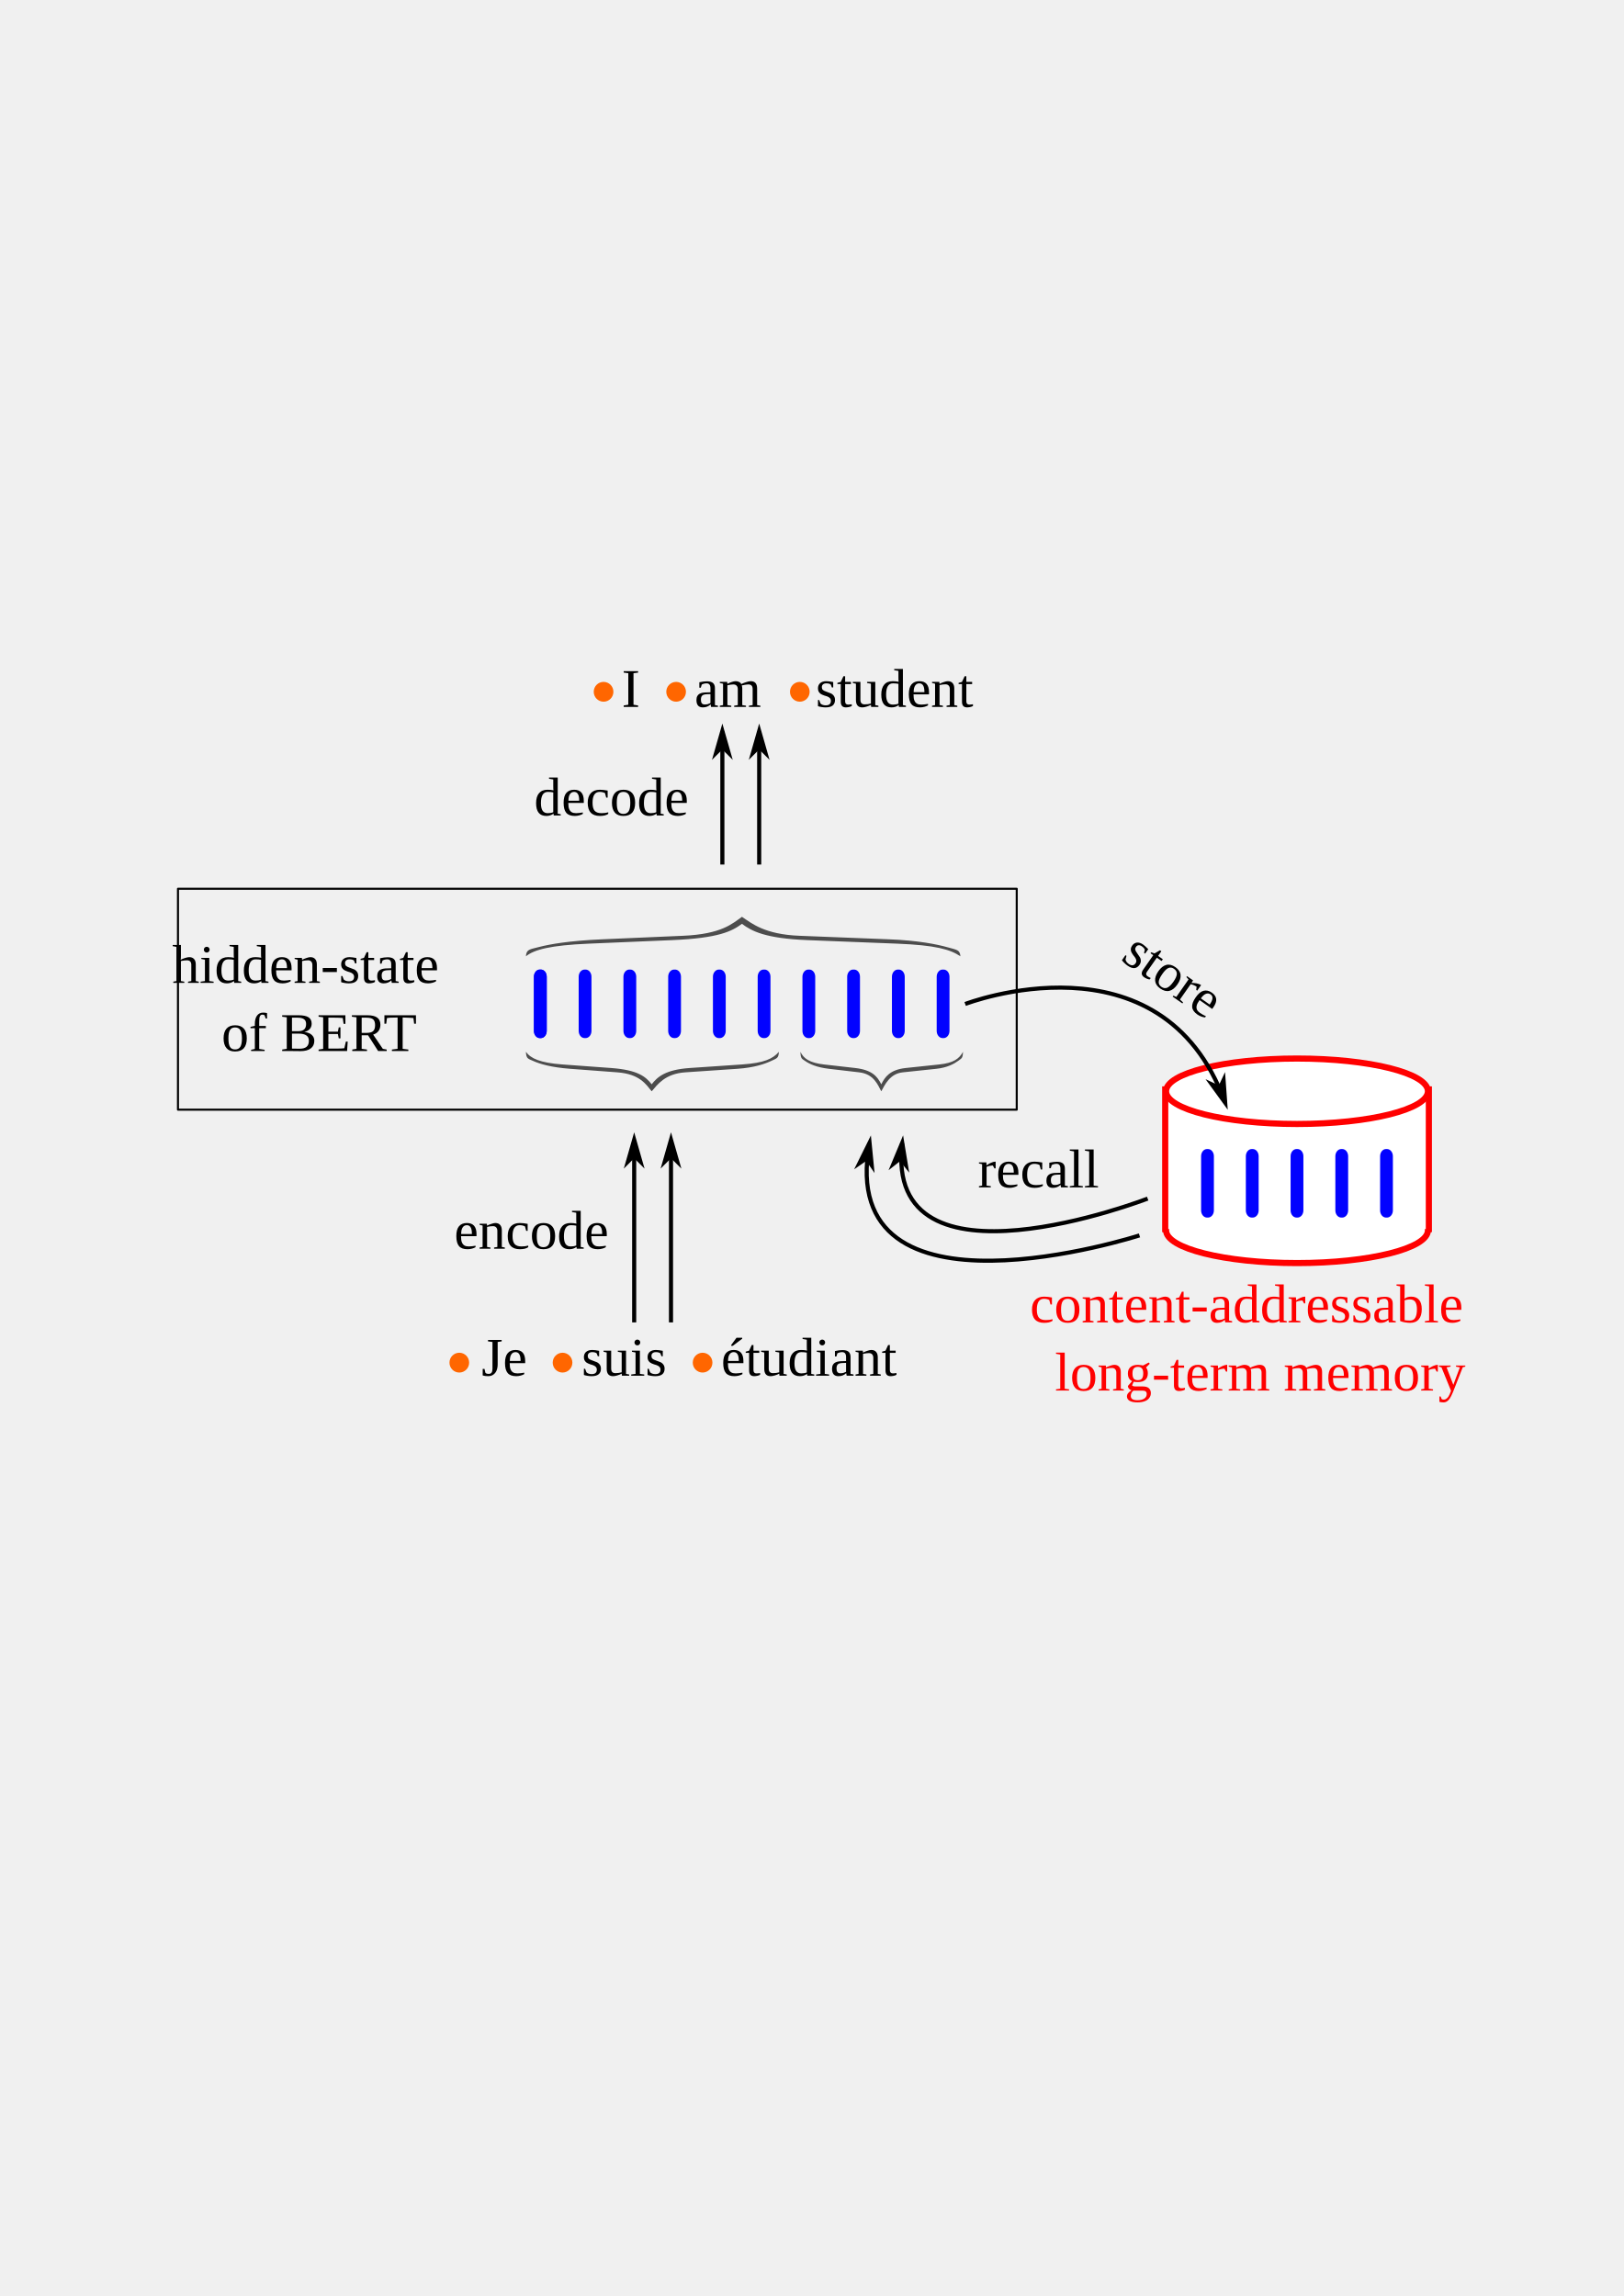
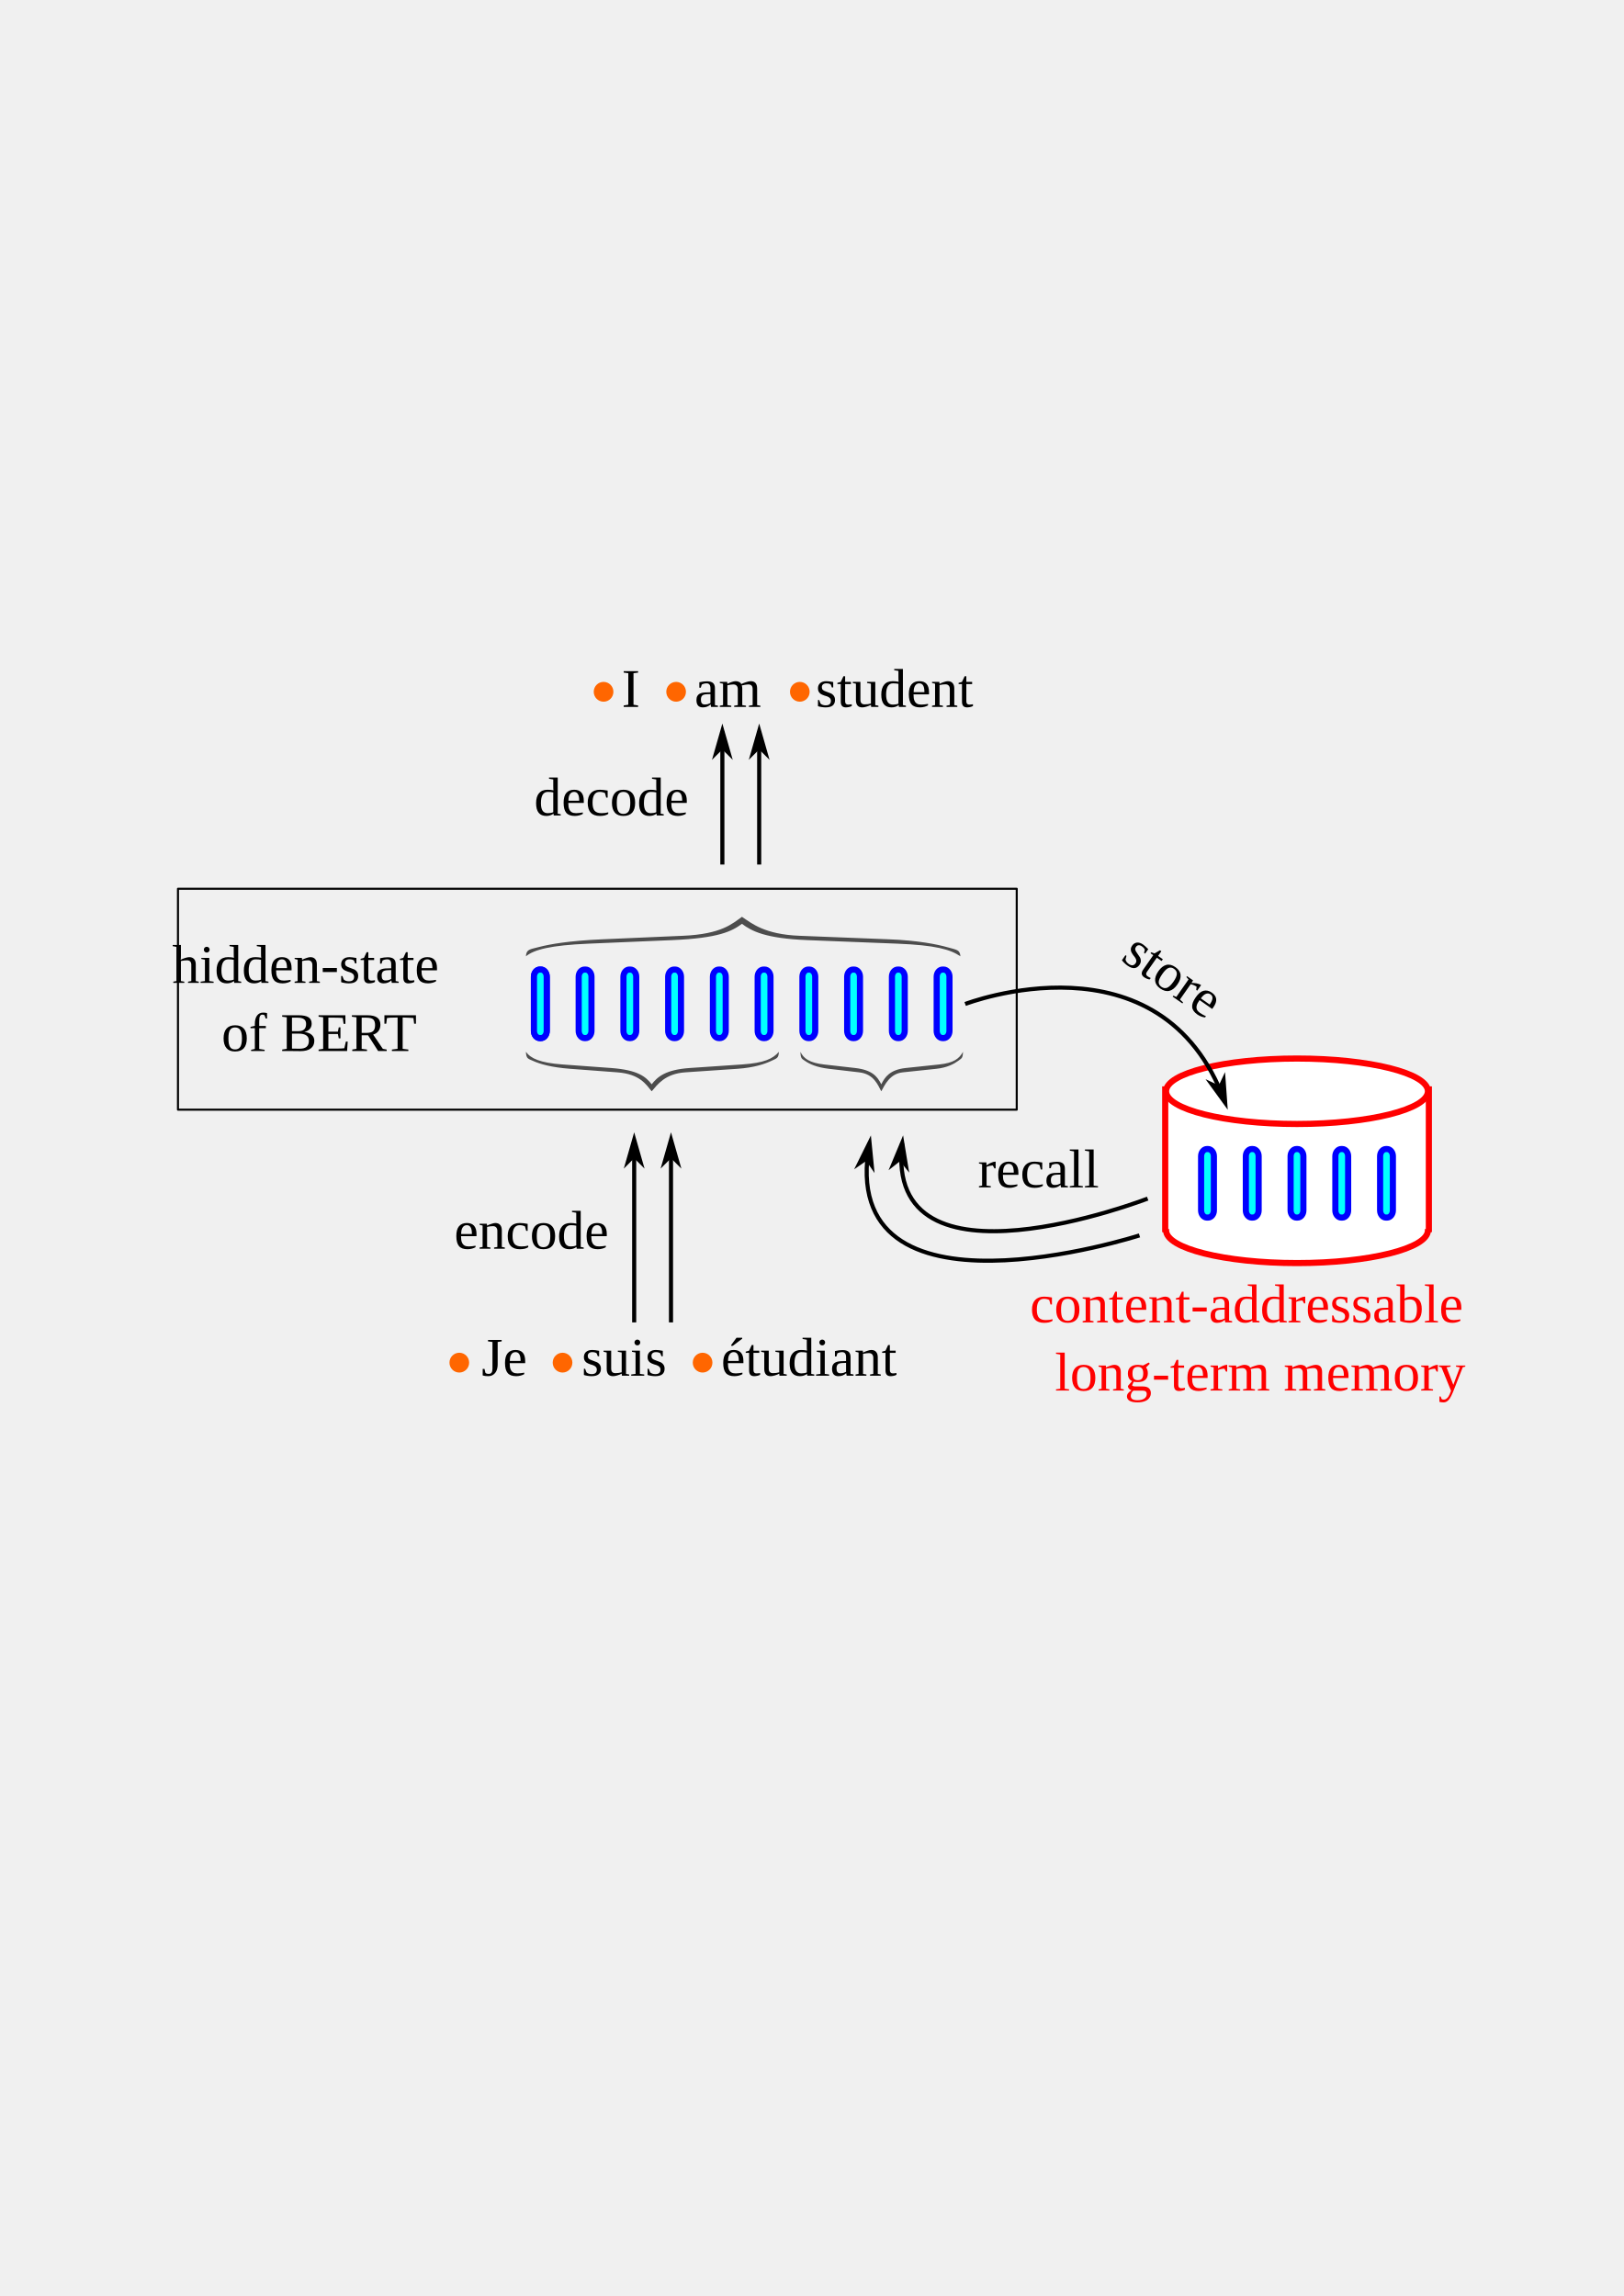
<svg xmlns="http://www.w3.org/2000/svg" xmlns:xlink="http://www.w3.org/1999/xlink" width="210mm" height="297mm" viewBox="0 0 210 297" version="1.1" id="svg8">
  <defs id="defs2">
    <marker orient="auto" refY="0" refX="0" id="Arrow2Send" style="overflow:visible">
      <path id="path3909" style="fill-rule:evenodd;stroke-width:0.625;stroke-linejoin:round" d="M 8.719,4.034 -2.207,0.016 8.719,-4.002 c -1.745,2.372 -1.735,5.617 -6e-7,8.035 z" transform="matrix(-0.3,0,0,-0.3,0.69,0)" />
    </marker>
    <marker orient="auto" refY="0" refX="0" id="Arrow1Lend" style="overflow:visible">
      <path id="path3879" d="M 0,0 5,-5 -12.5,0 5,5 0,0 z" style="fill-rule:evenodd;stroke:#000000;stroke-width:1pt" transform="matrix(-0.8,0,0,-0.8,-10,0)" />
    </marker>
    <marker orient="auto" refY="0" refX="0" id="Arrow2Lend" style="overflow:visible">
      <path id="path3897" style="fill-rule:evenodd;stroke-width:0.625;stroke-linejoin:round" d="M 8.719,4.034 -2.207,0.016 8.719,-4.002 c -1.745,2.372 -1.735,5.617 -6e-7,8.035 z" transform="matrix(-1.1,0,0,-1.1,-1.1,0)" />
    </marker>
    <marker orient="auto" refY="0" refX="0" id="Arrow2Mend" style="overflow:visible">
      <path id="path3903" style="fill-rule:evenodd;stroke-width:0.625;stroke-linejoin:round" d="M 8.719,4.034 -2.207,0.016 8.719,-4.002 c -1.745,2.372 -1.735,5.617 -6e-7,8.035 z" transform="scale(-0.6,-0.6)" />
    </marker>
    <marker orient="auto" refY="0" refX="0" id="Arrow1Mend" style="overflow:visible">
      <path id="path3885" d="M 0,0 5,-5 -12.5,0 5,5 0,0 z" style="fill-rule:evenodd;stroke:#000000;stroke-width:1pt" transform="matrix(-0.4,0,0,-0.4,-4,0)" />
    </marker>
    <marker orient="auto" refY="0" refX="0" id="Arrow2Lend-2" style="overflow:visible">
      <path id="path3897-9" style="fill-rule:evenodd;stroke-width:0.625;stroke-linejoin:round" d="M 8.719,4.034 -2.207,0.016 8.719,-4.002 c -1.745,2.372 -1.735,5.617 -6e-7,8.035 z" transform="matrix(-1.1,0,0,-1.1,-1.1,0)" />
    </marker>
    <marker orient="auto" refY="0" refX="0" id="Arrow2Lend-1" style="overflow:visible">
      <path id="path3897-94" style="fill-rule:evenodd;stroke-width:0.625;stroke-linejoin:round" d="M 8.719,4.034 -2.207,0.016 8.719,-4.002 c -1.745,2.372 -1.735,5.617 -6e-7,8.035 z" transform="matrix(-1.1,0,0,-1.1,-1.1,0)" />
    </marker>
    <marker orient="auto" refY="0" refX="0" id="Arrow2Lend-8" style="overflow:visible">
      <path id="path3897-4" style="fill-rule:evenodd;stroke-width:0.625;stroke-linejoin:round" d="M 8.719,4.034 -2.207,0.016 8.719,-4.002 c -1.745,2.372 -1.735,5.617 -6e-7,8.035 z" transform="matrix(-1.1,0,0,-1.1,-1.1,0)" />
    </marker>
    <marker orient="auto" refY="0" refX="0" id="Arrow2Lend-0" style="overflow:visible">
      <path id="path3897-3" style="fill-rule:evenodd;stroke-width:0.625;stroke-linejoin:round" d="M 8.719,4.034 -2.207,0.016 8.719,-4.002 c -1.745,2.372 -1.735,5.617 -6e-7,8.035 z" transform="matrix(-1.1,0,0,-1.1,-1.1,0)" />
    </marker>
    <marker orient="auto" refY="0" refX="0" id="Arrow2Lend-10" style="overflow:visible">
      <path id="path3897-6" style="fill-rule:evenodd;stroke-width:0.625;stroke-linejoin:round" d="M 8.719,4.034 -2.207,0.016 8.719,-4.002 c -1.745,2.372 -1.735,5.617 -6e-7,8.035 z" transform="matrix(-1.1,0,0,-1.1,-1.1,0)" />
    </marker>
    <marker orient="auto" refY="0" refX="0" id="Arrow2Lend-06" style="overflow:visible">
      <path id="path3897-1" style="fill-rule:evenodd;stroke-width:0.625;stroke-linejoin:round" d="M 8.719,4.034 -2.207,0.016 8.719,-4.002 c -1.745,2.372 -1.735,5.617 -6e-7,8.035 z" transform="matrix(-1.1,0,0,-1.1,-1.1,0)" />
    </marker>
    <marker orient="auto" refY="0" refX="0" id="Arrow2Lend-4" style="overflow:visible">
      <path id="path3897-7" style="fill-rule:evenodd;stroke-width:0.625;stroke-linejoin:round" d="M 8.719,4.034 -2.207,0.016 8.719,-4.002 c -1.745,2.372 -1.735,5.617 -6e-7,8.035 z" transform="matrix(-1.1,0,0,-1.1,-1.1,0)" />
    </marker>
    <marker orient="auto" refY="0" refX="0" id="Arrow2MendS" style="overflow:visible">
      <path id="path7051" style="fill:#0000ff;fill-rule:evenodd;stroke:#0000ff;stroke-width:0.625;stroke-linejoin:round" d="M 8.719,4.034 -2.207,0.016 8.719,-4.002 c -1.745,2.372 -1.735,5.617 -6e-7,8.035 z" transform="scale(-0.6,-0.6)" />
    </marker>
    <marker orient="auto" refY="0" refX="0" id="Arrow2MendSG" style="overflow:visible">
      <path id="path7329" style="fill:#ff0000;fill-rule:evenodd;stroke:#ff0000;stroke-width:0.625;stroke-linejoin:round" d="M 8.719,4.034 -2.207,0.016 8.719,-4.002 c -1.745,2.372 -1.735,5.617 -6e-7,8.035 z" transform="scale(-0.6,-0.6)" />
    </marker>
    <marker orient="auto" refY="0" refX="0" id="Arrow2MendSGT" style="overflow:visible">
      <path id="path4633" style="fill:#000000;fill-rule:evenodd;stroke:#000000;stroke-width:0.625;stroke-linejoin:round" d="M 8.719,4.034 -2.207,0.016 8.719,-4.002 c -1.745,2.372 -1.735,5.617 -6e-7,8.035 z" transform="scale(-0.6,-0.6)" />
    </marker>
    <marker orient="auto" refY="0" refX="0" id="Arrow1Mend-2" style="overflow:visible">
      <path id="path3885-9" d="M 0,0 5,-5 -12.5,0 5,5 Z" style="fill-rule:evenodd;stroke:#000000;stroke-width:1pt" transform="matrix(-0.4,0,0,-0.4,-4,0)" />
    </marker>
    <marker orient="auto" refY="0" refX="0" id="marker1307" style="overflow:visible">
      <path id="path1305" d="M 0,0 5,-5 -12.5,0 5,5 Z" style="fill-rule:evenodd;stroke:#000000;stroke-width:1pt" transform="matrix(-0.4,0,0,-0.4,-4,0)" />
    </marker>
    <marker orient="auto" refY="0" refX="0" id="Arrow2Send-2" style="overflow:visible">
      <path id="path3909-9" style="fill-rule:evenodd;stroke-width:0.625;stroke-linejoin:round" d="M 8.719,4.034 -2.207,0.016 8.719,-4.002 c -1.745,2.372 -1.735,5.617 -6e-7,8.035 z" transform="matrix(-0.3,0,0,-0.3,0.69,0)" />
    </marker>
    <marker orient="auto" refY="0" refX="0" id="Arrow1Lend-1" style="overflow:visible">
      <path id="path3879-2" d="M 0,0 5,-5 -12.5,0 5,5 0,0 z" style="fill-rule:evenodd;stroke:#000000;stroke-width:1pt" transform="matrix(-0.8,0,0,-0.8,-10,0)" />
    </marker>
    <marker orient="auto" refY="0" refX="0" id="Arrow2Lend-7" style="overflow:visible">
      <path id="path3897-0" style="fill-rule:evenodd;stroke-width:0.625;stroke-linejoin:round" d="M 8.719,4.034 -2.207,0.016 8.719,-4.002 c -1.745,2.372 -1.735,5.617 -6e-7,8.035 z" transform="matrix(-1.1,0,0,-1.1,-1.1,0)" />
    </marker>
    <marker orient="auto" refY="0" refX="0" id="Arrow2Mend-9" style="overflow:visible">
      <path id="path3903-3" style="fill-rule:evenodd;stroke-width:0.625;stroke-linejoin:round" d="M 8.719,4.034 -2.207,0.016 8.719,-4.002 c -1.745,2.372 -1.735,5.617 -6e-7,8.035 z" transform="scale(-0.6,-0.6)" />
    </marker>
    <marker orient="auto" refY="0" refX="0" id="Arrow1Mend-6" style="overflow:visible">
      <path id="path3885-0" d="M 0,0 5,-5 -12.5,0 5,5 0,0 z" style="fill-rule:evenodd;stroke:#000000;stroke-width:1pt" transform="matrix(-0.4,0,0,-0.4,-4,0)" />
    </marker>
    <marker orient="auto" refY="0" refX="0" id="Arrow2Lend-2-6" style="overflow:visible">
      <path id="path3897-9-2" style="fill-rule:evenodd;stroke-width:0.625;stroke-linejoin:round" d="M 8.719,4.034 -2.207,0.016 8.719,-4.002 c -1.745,2.372 -1.735,5.617 -6e-7,8.035 z" transform="matrix(-1.1,0,0,-1.1,-1.1,0)" />
    </marker>
    <marker orient="auto" refY="0" refX="0" id="Arrow2Lend-1-6" style="overflow:visible">
      <path id="path3897-94-1" style="fill-rule:evenodd;stroke-width:0.625;stroke-linejoin:round" d="M 8.719,4.034 -2.207,0.016 8.719,-4.002 c -1.745,2.372 -1.735,5.617 -6e-7,8.035 z" transform="matrix(-1.1,0,0,-1.1,-1.1,0)" />
    </marker>
    <marker orient="auto" refY="0" refX="0" id="Arrow2Lend-8-8" style="overflow:visible">
      <path id="path3897-4-7" style="fill-rule:evenodd;stroke-width:0.625;stroke-linejoin:round" d="M 8.719,4.034 -2.207,0.016 8.719,-4.002 c -1.745,2.372 -1.735,5.617 -6e-7,8.035 z" transform="matrix(-1.1,0,0,-1.1,-1.1,0)" />
    </marker>
    <marker orient="auto" refY="0" refX="0" id="Arrow2Lend-0-9" style="overflow:visible">
      <path id="path3897-3-2" style="fill-rule:evenodd;stroke-width:0.625;stroke-linejoin:round" d="M 8.719,4.034 -2.207,0.016 8.719,-4.002 c -1.745,2.372 -1.735,5.617 -6e-7,8.035 z" transform="matrix(-1.1,0,0,-1.1,-1.1,0)" />
    </marker>
    <marker orient="auto" refY="0" refX="0" id="Arrow2Lend-10-0" style="overflow:visible">
      <path id="path3897-6-2" style="fill-rule:evenodd;stroke-width:0.625;stroke-linejoin:round" d="M 8.719,4.034 -2.207,0.016 8.719,-4.002 c -1.745,2.372 -1.735,5.617 -6e-7,8.035 z" transform="matrix(-1.1,0,0,-1.1,-1.1,0)" />
    </marker>
    <marker orient="auto" refY="0" refX="0" id="Arrow2Lend-06-3" style="overflow:visible">
      <path id="path3897-1-7" style="fill-rule:evenodd;stroke-width:0.625;stroke-linejoin:round" d="M 8.719,4.034 -2.207,0.016 8.719,-4.002 c -1.745,2.372 -1.735,5.617 -6e-7,8.035 z" transform="matrix(-1.1,0,0,-1.1,-1.1,0)" />
    </marker>
    <marker orient="auto" refY="0" refX="0" id="Arrow2Lend-4-5" style="overflow:visible">
      <path id="path3897-7-9" style="fill-rule:evenodd;stroke-width:0.625;stroke-linejoin:round" d="M 8.719,4.034 -2.207,0.016 8.719,-4.002 c -1.745,2.372 -1.735,5.617 -6e-7,8.035 z" transform="matrix(-1.1,0,0,-1.1,-1.1,0)" />
    </marker>
    <marker orient="auto" refY="0" refX="0" id="Arrow2MendS-2" style="overflow:visible">
      <path id="path7051-2" style="fill:#0000ff;fill-rule:evenodd;stroke:#0000ff;stroke-width:0.625;stroke-linejoin:round" d="M 8.719,4.034 -2.207,0.016 8.719,-4.002 c -1.745,2.372 -1.735,5.617 -6e-7,8.035 z" transform="scale(-0.6,-0.6)" />
    </marker>
    <marker orient="auto" refY="0" refX="0" id="Arrow2MendSG-8" style="overflow:visible">
      <path id="path7329-9" style="fill:#ff0000;fill-rule:evenodd;stroke:#ff0000;stroke-width:0.625;stroke-linejoin:round" d="M 8.719,4.034 -2.207,0.016 8.719,-4.002 c -1.745,2.372 -1.735,5.617 -6e-7,8.035 z" transform="scale(-0.6,-0.6)" />
    </marker>
    <marker orient="auto" refY="0" refX="0" id="Arrow2MendSGT-7" style="overflow:visible">
      <path id="path4633-3" style="fill:#000000;fill-rule:evenodd;stroke:#000000;stroke-width:0.625;stroke-linejoin:round" d="M 8.719,4.034 -2.207,0.016 8.719,-4.002 c -1.745,2.372 -1.735,5.617 -6e-7,8.035 z" transform="scale(-0.6,-0.6)" />
    </marker>
    <marker orient="auto" refY="0" refX="0" id="Arrow1Mend-7" style="overflow:visible">
      <path id="path3885-8" d="M 0,0 5,-5 -12.5,0 5,5 Z" style="fill-rule:evenodd;stroke:#000000;stroke-width:1pt" transform="matrix(-0.4,0,0,-0.4,-4,0)" />
    </marker>
    <marker orient="auto" refY="0" refX="0" id="Arrow1Mend-5" style="overflow:visible">
      <path id="path3885-03" d="M 0,0 5,-5 -12.5,0 5,5 Z" style="fill-rule:evenodd;stroke:#000000;stroke-width:1pt" transform="matrix(-0.4,0,0,-0.4,-4,0)" />
    </marker>
    <marker orient="auto" refY="0" refX="0" id="Arrow1Mend-7-0" style="overflow:visible">
      <path id="path3885-8-6" d="M 0,0 5,-5 -12.5,0 5,5 Z" style="fill-rule:evenodd;stroke:#000000;stroke-width:1pt" transform="matrix(-0.4,0,0,-0.4,-4,0)" />
    </marker>
    <marker orient="auto" refY="0" refX="0" id="Arrow1Mend-7-0-2" style="overflow:visible">
      <path id="path3885-8-6-0" d="M 0,0 5,-5 -12.5,0 5,5 Z" style="fill-rule:evenodd;stroke:#000000;stroke-width:1pt" transform="matrix(-0.4,0,0,-0.4,-4,0)" />
    </marker>
  </defs>
  <g id="layer1">
    <ellipse style="opacity:1;vector-effect:none;fill:#ffffff;fill-opacity:1;stroke:#ff0000;stroke-width:0.794;stroke-linecap:round;stroke-linejoin:round;stroke-miterlimit:4;stroke-dasharray:none;stroke-dashoffset:0;stroke-opacity:1;paint-order:normal" id="path10-7" cx="167.746" cy="159.152" rx="16.933" ry="4.233" />
    <path style="opacity:1;vector-effect:none;fill:#ffffff;fill-opacity:1;stroke:#ff0000;stroke-width:0.794;stroke-linecap:square;stroke-linejoin:miter;stroke-miterlimit:4;stroke-dasharray:none;stroke-dashoffset:0;stroke-opacity:1;paint-order:normal" d="m 150.701,158.992 v -18.069 h 34.099 v 18.069" id="rect12" />
    <ellipse style="opacity:1;vector-effect:none;fill:#ffffff;fill-opacity:1;stroke:#ff0000;stroke-width:0.794;stroke-linecap:round;stroke-linejoin:round;stroke-miterlimit:4;stroke-dasharray:none;stroke-dashoffset:0;stroke-opacity:1;paint-order:normal" id="path10" cx="167.746" cy="141.16" rx="16.933" ry="4.233" />
    <text xml:space="preserve" style="font-style:normal;font-variant:normal;font-weight:normal;font-stretch:normal;font-size:7.056px;line-height:1.25;font-family:'Times New Roman';-inkscape-font-specification:'Times New Roman, Normal';font-variant-ligatures:normal;font-variant-caps:normal;font-variant-numeric:normal;font-feature-settings:normal;text-align:start;letter-spacing:0px;word-spacing:0px;writing-mode:lr-tb;text-anchor:start;fill:#ff0000;fill-opacity:1;stroke:none;stroke-width:0.265;" x="167.397" y="171.058" id="text868">
      <tspan x="167.397" y="171.058" style="text-align:center;text-anchor:middle;stroke-width:0.265;fill:#ff0000;" id="tspan870">content-addressable</tspan>
      <tspan x="167.397" y="179.878" style="text-align:center;text-anchor:middle;stroke-width:0.265;fill:#ff0000;" id="tspan874">long-term memory</tspan>
    </text>
-     <rect rx="0.761" ry="0.926" y="125.418" x="69.056" height="8.864" width="1.654" id="use950" style="opacity:1;vector-effect:none;fill:#0000ff;fill-opacity:0.989;stroke:none;stroke-width:0.529;stroke-linecap:round;stroke-linejoin:round;stroke-miterlimit:4;stroke-dasharray:none;stroke-dashoffset:0;stroke-opacity:1;paint-order:stroke fill markers" />
+     <rect rx="0.761" ry="0.926" y="125.418" x="69.056" height="8.864" width="1.654" id="use950" style="opacity:1;vector-effect:none;fill:#00ffff;fill-opacity:0.989;stroke:#0000ff;stroke-width:0.794;stroke-linecap:round;stroke-linejoin:round;stroke-miterlimit:4;stroke-dasharray:none;stroke-dashoffset:0;stroke-opacity:1;paint-order:normal;font-variant-east_asian:normal" />
    <text xml:space="preserve" style="font-style:normal;font-variant:normal;font-weight:normal;font-stretch:normal;font-size:7.056px;line-height:1.25;font-family:'Times New Roman';-inkscape-font-specification:'Times New Roman, Normal';font-variant-ligatures:normal;font-variant-caps:normal;font-variant-numeric:normal;font-feature-settings:normal;text-align:start;letter-spacing:0px;word-spacing:0px;writing-mode:lr-tb;text-anchor:start;fill:#000000;fill-opacity:1;stroke:none;stroke-width:0.265" x="45.687" y="127.137" id="text966">
      <tspan id="tspan964" x="45.687" y="127.137" style="text-align:center;text-anchor:middle;stroke-width:0.265">hidden-state</tspan>
      <tspan x="45.687" y="135.957" style="text-align:center;text-anchor:middle;stroke-width:0.265" id="tspan968">of BERT</tspan>
    </text>
    <path style="fill:none;stroke:#000000;stroke-width:0.529;stroke-linecap:butt;stroke-linejoin:miter;stroke-miterlimit:4;stroke-dasharray:none;stroke-opacity:1;marker-end:url(#Arrow1Mend)" d="M 82.021,171.058 V 147.51" id="path1259" />
    <path style="fill:none;stroke:#000000;stroke-width:0.529;stroke-linecap:butt;stroke-linejoin:miter;stroke-miterlimit:4;stroke-dasharray:none;stroke-opacity:1;marker-end:url(#Arrow1Mend)" d="M 86.783,171.058 V 147.51" id="path1259-6" />
    <text xml:space="preserve" style="font-style:normal;font-variant:normal;font-weight:normal;font-stretch:normal;font-size:7.056px;line-height:1.25;font-family:'Times New Roman';-inkscape-font-specification:'Times New Roman, Normal';font-variant-ligatures:normal;font-variant-caps:normal;font-variant-numeric:normal;font-feature-settings:normal;text-align:start;letter-spacing:0px;word-spacing:0px;writing-mode:lr-tb;text-anchor:start;fill:#000000;fill-opacity:1;stroke:none;stroke-width:0.265" x="58.738" y="161.533" id="text1293">
      <tspan id="tspan1291" x="58.738" y="161.533" style="stroke-width:0.265">encode</tspan>
    </text>
    <path style="fill:none;stroke:#000000;stroke-width:0.529;stroke-linecap:butt;stroke-linejoin:miter;stroke-miterlimit:4;stroke-dasharray:none;stroke-opacity:1;marker-end:url(#Arrow1Mend-2)" d="M 93.426,111.832 V 94.635" id="path1259-3" />
    <path style="fill:none;stroke:#000000;stroke-width:0.529;stroke-linecap:butt;stroke-linejoin:miter;stroke-miterlimit:4;stroke-dasharray:none;stroke-opacity:1;marker-end:url(#Arrow1Mend-2)" d="M 98.188,111.832 V 94.635" id="path1259-6-6" />
    <text xml:space="preserve" style="font-style:normal;font-variant:normal;font-weight:normal;font-stretch:normal;font-size:7.056px;line-height:1.25;font-family:'Times New Roman';-inkscape-font-specification:'Times New Roman, Normal';font-variant-ligatures:normal;font-variant-caps:normal;font-variant-numeric:normal;font-feature-settings:normal;text-align:start;letter-spacing:0px;word-spacing:0px;writing-mode:lr-tb;text-anchor:start;fill:#000000;fill-opacity:1;stroke:none;stroke-width:0.265" x="69.084" y="105.482" id="text1293-0">
      <tspan id="tspan1291-6" x="69.084" y="105.482" style="stroke-width:0.265">decode</tspan>
    </text>
    <rect style="opacity:1;vector-effect:none;fill:#552200;fill-opacity:0;stroke:#030303;stroke-width:0.265;stroke-linecap:round;stroke-linejoin:round;stroke-miterlimit:4;stroke-dasharray:none;stroke-dashoffset:0;stroke-opacity:1;paint-order:stroke fill markers" id="rect217" width="108.479" height="28.575" x="23.019" y="114.967" ry="10.319" rx="0" />
-     <use x="0" y="0" xlink:href="#use950" id="use1128" />
-     <use x="0" y="0" xlink:href="#use950" transform="translate(5.787753)" id="use1130" />
-     <use x="0" y="0" xlink:href="#use950" transform="translate(11.57551)" id="use1132" />
-     <use x="0" y="0" xlink:href="#use950" transform="translate(17.36326)" id="use1134" />
-     <use x="0" y="0" xlink:href="#use950" transform="translate(23.15101)" id="use1136" />
-     <use x="0" y="0" xlink:href="#use950" transform="translate(28.93877)" id="use1138" />
-     <use x="0" y="0" xlink:href="#use950" transform="translate(34.72652)" id="use1140" />
-     <use x="0" y="0" xlink:href="#use950" transform="translate(40.51427)" id="use1142" />
-     <use x="0" y="0" xlink:href="#use950" transform="translate(46.30203)" id="use1144" />
-     <use x="0" y="0" xlink:href="#use950" transform="translate(52.08978)" id="use1146" />
+     <use x="0" y="0" xlink:href="#use950" id="use1128" style="font-variant-east_asian:normal;opacity:1;vector-effect:none;fill:#00ffff;fill-opacity:0.989;stroke:#0000ff;stroke-width:0.794;stroke-linecap:round;stroke-linejoin:round;stroke-miterlimit:4;stroke-dasharray:none;stroke-dashoffset:0;stroke-opacity:1;paint-order:normal" />
+     <use x="0" y="0" xlink:href="#use950" transform="translate(5.787753)" id="use1130" style="font-variant-east_asian:normal;opacity:1;vector-effect:none;fill:#00ffff;fill-opacity:0.989;stroke:#0000ff;stroke-width:0.794;stroke-linecap:round;stroke-linejoin:round;stroke-miterlimit:4;stroke-dasharray:none;stroke-dashoffset:0;stroke-opacity:1;paint-order:normal" />
+     <use x="0" y="0" xlink:href="#use950" transform="translate(11.57551)" id="use1132" style="font-variant-east_asian:normal;opacity:1;vector-effect:none;fill:#00ffff;fill-opacity:0.989;stroke:#0000ff;stroke-width:0.794;stroke-linecap:round;stroke-linejoin:round;stroke-miterlimit:4;stroke-dasharray:none;stroke-dashoffset:0;stroke-opacity:1;paint-order:normal" />
+     <use x="0" y="0" xlink:href="#use950" transform="translate(17.36326)" id="use1134" style="font-variant-east_asian:normal;opacity:1;vector-effect:none;fill:#00ffff;fill-opacity:0.989;stroke:#0000ff;stroke-width:0.794;stroke-linecap:round;stroke-linejoin:round;stroke-miterlimit:4;stroke-dasharray:none;stroke-dashoffset:0;stroke-opacity:1;paint-order:normal" />
+     <use x="0" y="0" xlink:href="#use950" transform="translate(23.15101)" id="use1136" style="font-variant-east_asian:normal;opacity:1;vector-effect:none;fill:#00ffff;fill-opacity:0.989;stroke:#0000ff;stroke-width:0.794;stroke-linecap:round;stroke-linejoin:round;stroke-miterlimit:4;stroke-dasharray:none;stroke-dashoffset:0;stroke-opacity:1;paint-order:normal" />
+     <use x="0" y="0" xlink:href="#use950" transform="translate(28.93877)" id="use1138" style="font-variant-east_asian:normal;opacity:1;vector-effect:none;fill:#00ffff;fill-opacity:0.989;stroke:#0000ff;stroke-width:0.794;stroke-linecap:round;stroke-linejoin:round;stroke-miterlimit:4;stroke-dasharray:none;stroke-dashoffset:0;stroke-opacity:1;paint-order:normal" />
+     <use x="0" y="0" xlink:href="#use950" transform="translate(34.72652)" id="use1140" style="font-variant-east_asian:normal;opacity:1;vector-effect:none;fill:#00ffff;fill-opacity:0.989;stroke:#0000ff;stroke-width:0.794;stroke-linecap:round;stroke-linejoin:round;stroke-miterlimit:4;stroke-dasharray:none;stroke-dashoffset:0;stroke-opacity:1;paint-order:normal" />
+     <use x="0" y="0" xlink:href="#use950" transform="translate(40.51427)" id="use1142" style="font-variant-east_asian:normal;opacity:1;vector-effect:none;fill:#00ffff;fill-opacity:0.989;stroke:#0000ff;stroke-width:0.794;stroke-linecap:round;stroke-linejoin:round;stroke-miterlimit:4;stroke-dasharray:none;stroke-dashoffset:0;stroke-opacity:1;paint-order:normal" />
+     <use x="0" y="0" xlink:href="#use950" transform="translate(46.30203)" id="use1144" style="font-variant-east_asian:normal;opacity:1;vector-effect:none;fill:#00ffff;fill-opacity:0.989;stroke:#0000ff;stroke-width:0.794;stroke-linecap:round;stroke-linejoin:round;stroke-miterlimit:4;stroke-dasharray:none;stroke-dashoffset:0;stroke-opacity:1;paint-order:normal" />
+     <use x="0" y="0" xlink:href="#use950" transform="translate(52.08978)" id="use1146" style="font-variant-east_asian:normal;opacity:1;vector-effect:none;fill:#00ffff;fill-opacity:0.989;stroke:#0000ff;stroke-width:0.794;stroke-linecap:round;stroke-linejoin:round;stroke-miterlimit:4;stroke-dasharray:none;stroke-dashoffset:0;stroke-opacity:1;paint-order:normal" />
    <g id="g1195" transform="translate(12.7,19.05)">
      <use height="100%" width="100%" id="use1138-6" transform="translate(73.58726,4.167181)" xlink:href="#use950" y="0" x="0" />
      <use height="100%" width="100%" id="use1140-7" transform="translate(79.37501,4.167181)" xlink:href="#use950" y="0" x="0" />
      <use height="100%" width="100%" id="use1142-5" transform="translate(85.16277,4.167181)" xlink:href="#use950" y="0" x="0" />
      <use height="100%" width="100%" id="use1144-3" transform="translate(90.95052,4.167181)" xlink:href="#use950" y="0" x="0" />
      <use height="100%" width="100%" id="use1146-5" transform="translate(96.73827,4.167181)" xlink:href="#use950" y="0" x="0" />
    </g>
    <g transform="matrix(0,0.2645833,-0.1692484,0,137.2469,-0.2818173)" id="layer1-6">
      <g transform="matrix(-0.2063492,0,0,0.7226511,552.3949,120.6701)" style="font-style:normal;font-variant:normal;font-weight:normal;font-stretch:normal;font-size:64px;line-height:125%;font-family:'Latin Modern Math';-inkscape-font-specification:'Latin Modern Math';text-align:center;letter-spacing:0px;word-spacing:0px;writing-mode:lr-tb;text-anchor:middle;fill:#4d4d4d;fill-opacity:1;stroke:none" id="flowRoot6939">
        <path d="m 179.756,399.029 c -15.838,-5.047 -26.111,-15.156 -29.939,-38.594 l -8.388,-51.36 c -4.7,-28.778 -20.931,-36.813 -38.587,-43.047 17.136,-5.938 34.62,-14.265 38.587,-40.375 l 8.388,-55.219 c 3.561,-23.44 13.581,-32.657 29.939,-38.891 -15.838,0.297 -15.239,2.375 -21.211,7.719 -7.27,6.828 -16.284,18.12 -19.034,36.219 l -8.388,55.219 c -3.245,21.363 -29.579,29.391 -44.898,35.329 16.098,5.938 40.906,12.485 44.898,36.219 l 8.388,49.876 c 3.443,20.47 11.504,32.063 18.255,38.891 5.712,5.641 5.113,7.719 21.99,8.016" style="font-size:300px;font-family:'TeX Gyre Pagella';-inkscape-font-specification:'TeX Gyre Pagella';fill:#4d4d4d;stroke:none" id="path7003" />
      </g>
    </g>
    <g transform="matrix(0,0.2645833,-0.1087568,0,148.0098,-0.2818185)" id="layer1-6-1">
      <g transform="matrix(-0.2063492,0,0,0.7226511,552.3949,120.6701)" style="font-style:normal;font-variant:normal;font-weight:normal;font-stretch:normal;font-size:64px;line-height:125%;font-family:'Latin Modern Math';-inkscape-font-specification:'Latin Modern Math';text-align:center;letter-spacing:0px;word-spacing:0px;writing-mode:lr-tb;text-anchor:middle;fill:#4d4d4d;fill-opacity:1;stroke:none" id="flowRoot6939-2">
        <path d="m 179.756,399.029 c -15.838,-5.047 -26.111,-15.156 -29.939,-38.594 l -8.388,-51.36 c -4.7,-28.778 -20.931,-36.813 -38.587,-43.047 17.136,-5.938 34.62,-14.265 38.587,-40.375 l 8.388,-55.219 c 3.561,-23.44 13.581,-32.657 29.939,-38.891 -15.838,0.297 -15.239,2.375 -21.211,7.719 -7.27,6.828 -16.284,18.12 -19.034,36.219 l -8.388,55.219 c -3.245,21.363 -29.579,29.391 -44.898,35.329 16.098,5.938 40.906,12.485 44.898,36.219 l 8.388,49.876 c 3.443,20.47 11.504,32.063 18.255,38.891 5.712,5.641 5.113,7.719 21.99,8.016" style="font-size:300px;font-family:'TeX Gyre Pagella';-inkscape-font-specification:'TeX Gyre Pagella';fill:#4d4d4d;stroke:none" id="path7003-9" />
      </g>
    </g>
    <g transform="matrix(0,-0.2645833,-0.2907157,0,186.9305,260.0429)" id="layer1-6-3">
      <g transform="matrix(-0.2063492,0,0,0.7226511,552.3949,120.6701)" style="font-style:normal;font-variant:normal;font-weight:normal;font-stretch:normal;font-size:64px;line-height:125%;font-family:'Latin Modern Math';-inkscape-font-specification:'Latin Modern Math';text-align:center;letter-spacing:0px;word-spacing:0px;writing-mode:lr-tb;text-anchor:middle;fill:#4d4d4d;fill-opacity:1;stroke:none" id="flowRoot6939-1">
        <path d="m 179.756,399.029 c -15.838,-5.047 -26.111,-15.156 -29.939,-38.594 l -8.388,-51.36 c -4.7,-28.778 -20.931,-36.813 -38.587,-43.047 17.136,-5.938 34.62,-14.265 38.587,-40.375 l 8.388,-55.219 c 3.561,-23.44 13.581,-32.657 29.939,-38.891 -15.838,0.297 -15.239,2.375 -21.211,7.719 -7.27,6.828 -16.284,18.12 -19.034,36.219 l -8.388,55.219 c -3.245,21.363 -29.579,29.391 -44.898,35.329 16.098,5.938 40.906,12.485 44.898,36.219 l 8.388,49.876 c 3.443,20.47 11.504,32.063 18.255,38.891 5.712,5.641 5.113,7.719 21.99,8.016" style="font-size:300px;font-family:'TeX Gyre Pagella';-inkscape-font-specification:'TeX Gyre Pagella';fill:#4d4d4d;stroke:none" id="path7003-94" />
      </g>
    </g>
    <path style="fill:none;stroke:#000000;stroke-width:0.529;stroke-linecap:butt;stroke-linejoin:miter;stroke-miterlimit:4;stroke-dasharray:none;stroke-opacity:1;marker-end:url(#Arrow1Mend-7)" d="m 147.373,159.806 c 0,0 -39.423,12.7 -34.925,-11.906" id="path1259-6-4" />
    <path style="fill:none;stroke:#000000;stroke-width:0.529;stroke-linecap:butt;stroke-linejoin:miter;stroke-miterlimit:4;stroke-dasharray:none;stroke-opacity:1;marker-end:url(#Arrow1Mend-7-0)" d="m 148.431,155.043 c 0,0 -34.131,13.229 -31.75,-7.144" id="path1259-6-4-3" />
    <text xml:space="preserve" style="font-style:normal;font-variant:normal;font-weight:normal;font-stretch:normal;font-size:7.056px;line-height:1.25;font-family:'Times New Roman';-inkscape-font-specification:'Times New Roman, Normal';font-variant-ligatures:normal;font-variant-caps:normal;font-variant-numeric:normal;font-feature-settings:normal;text-align:start;letter-spacing:0px;word-spacing:0px;writing-mode:lr-tb;text-anchor:start;fill:#000000;fill-opacity:1;stroke:none;stroke-width:0.265" x="126.471" y="153.596" id="text2462">
      <tspan id="tspan2460" x="126.471" y="153.596" style="stroke-width:0.265">recall</tspan>
    </text>
    <path style="fill:none;stroke:#000000;stroke-width:0.529;stroke-linecap:butt;stroke-linejoin:miter;stroke-miterlimit:4;stroke-dasharray:none;stroke-opacity:1;marker-end:url(#Arrow1Mend-7-0-2)" d="m 124.83,129.873 c 0,0 25.4,-9.79 33.602,12.7" id="path1259-6-4-3-6" />
    <text xml:space="preserve" style="font-style:normal;font-variant:normal;font-weight:normal;font-stretch:normal;font-size:7.056px;line-height:1.25;font-family:'Times New Roman';-inkscape-font-specification:'Times New Roman, Normal';font-variant-ligatures:normal;font-variant-caps:normal;font-variant-numeric:normal;font-feature-settings:normal;text-align:start;letter-spacing:0px;word-spacing:0px;writing-mode:lr-tb;text-anchor:start;fill:#000000;fill-opacity:1;stroke:none;stroke-width:0.265" x="189.804" y="18.656" id="text2819" transform="rotate(34.98723)">
      <tspan id="tspan2817" x="189.804" y="18.656" style="stroke-width:0.265">store</tspan>
    </text>
    <g id="g17934" transform="translate(29.93223,184.7181)">
      <ellipse ry="1.281" rx="1.272" cy="-8.453" cx="29.472" id="use972-2" style="opacity:1;vector-effect:none;fill:#ff6600;fill-opacity:1;stroke:none;stroke-width:0.265;stroke-linecap:round;stroke-linejoin:miter;stroke-miterlimit:4;stroke-dasharray:none;stroke-dashoffset:0;stroke-opacity:1;paint-order:normal" />
      <ellipse ry="1.281" rx="1.272" cy="-8.453" cx="42.823" id="use974-4" style="opacity:1;vector-effect:none;fill:#ff6600;fill-opacity:1;stroke:none;stroke-width:0.265;stroke-linecap:round;stroke-linejoin:miter;stroke-miterlimit:4;stroke-dasharray:none;stroke-dashoffset:0;stroke-opacity:1;paint-order:normal" />
      <ellipse ry="1.281" rx="1.272" cy="-8.453" cx="60.937" id="use976-0" style="opacity:1;vector-effect:none;fill:#ff6600;fill-opacity:1;stroke:none;stroke-width:0.265;stroke-linecap:round;stroke-linejoin:miter;stroke-miterlimit:4;stroke-dasharray:none;stroke-dashoffset:0;stroke-opacity:1;paint-order:normal" />
      <text xml:space="preserve" style="font-style:normal;font-variant:normal;font-weight:normal;font-stretch:normal;font-size:7.056px;line-height:1.25;font-family:'Times New Roman';-inkscape-font-specification:'Times New Roman, Normal';font-variant-ligatures:normal;font-variant-caps:normal;font-variant-numeric:normal;font-feature-settings:normal;text-align:start;letter-spacing:0px;word-spacing:0px;writing-mode:lr-tb;text-anchor:start;fill:#000000;fill-opacity:1;stroke:none;stroke-width:0.265" x="32.357" y="-6.766" id="text984-1">
        <tspan id="tspan982-4" x="32.357" y="-6.766" style="stroke-width:0.265">Je    suis    étudiant</tspan>
      </text>
    </g>
    <g id="g14858" transform="translate(21.38624,238.1219)">
      <ellipse ry="1.281" rx="1.272" cy="-148.635" cx="56.676" id="use972-1-5" style="opacity:1;vector-effect:none;fill:#ff6600;fill-opacity:1;stroke:none;stroke-width:0.265;stroke-linecap:round;stroke-linejoin:miter;stroke-miterlimit:4;stroke-dasharray:none;stroke-dashoffset:0;stroke-opacity:1;paint-order:normal" />
      <ellipse ry="1.281" rx="1.272" cy="-148.635" cx="66.059" id="use974-2-0" style="opacity:1;vector-effect:none;fill:#ff6600;fill-opacity:1;stroke:none;stroke-width:0.265;stroke-linecap:round;stroke-linejoin:miter;stroke-miterlimit:4;stroke-dasharray:none;stroke-dashoffset:0;stroke-opacity:1;paint-order:normal" />
      <ellipse ry="1.281" rx="1.272" cy="-148.635" cx="82.056" id="use976-7-5" style="opacity:1;vector-effect:none;fill:#ff6600;fill-opacity:1;stroke:none;stroke-width:0.265;stroke-linecap:round;stroke-linejoin:miter;stroke-miterlimit:4;stroke-dasharray:none;stroke-dashoffset:0;stroke-opacity:1;paint-order:normal" />
      <text xml:space="preserve" style="font-style:normal;font-variant:normal;font-weight:normal;font-stretch:normal;font-size:7.056px;line-height:1.25;font-family:'Times New Roman';-inkscape-font-specification:'Times New Roman, Normal';font-variant-ligatures:normal;font-variant-caps:normal;font-variant-numeric:normal;font-feature-settings:normal;text-align:start;letter-spacing:0px;word-spacing:0px;writing-mode:lr-tb;text-anchor:start;fill:#000000;fill-opacity:1;stroke:none;stroke-width:0.265" x="59.032" y="-146.683" id="text984-0-2">
        <tspan id="tspan982-9-4" x="59.032" y="-146.683" style="stroke-width:0.265">I    am    student</tspan>
      </text>
    </g>
  </g>
</svg>
